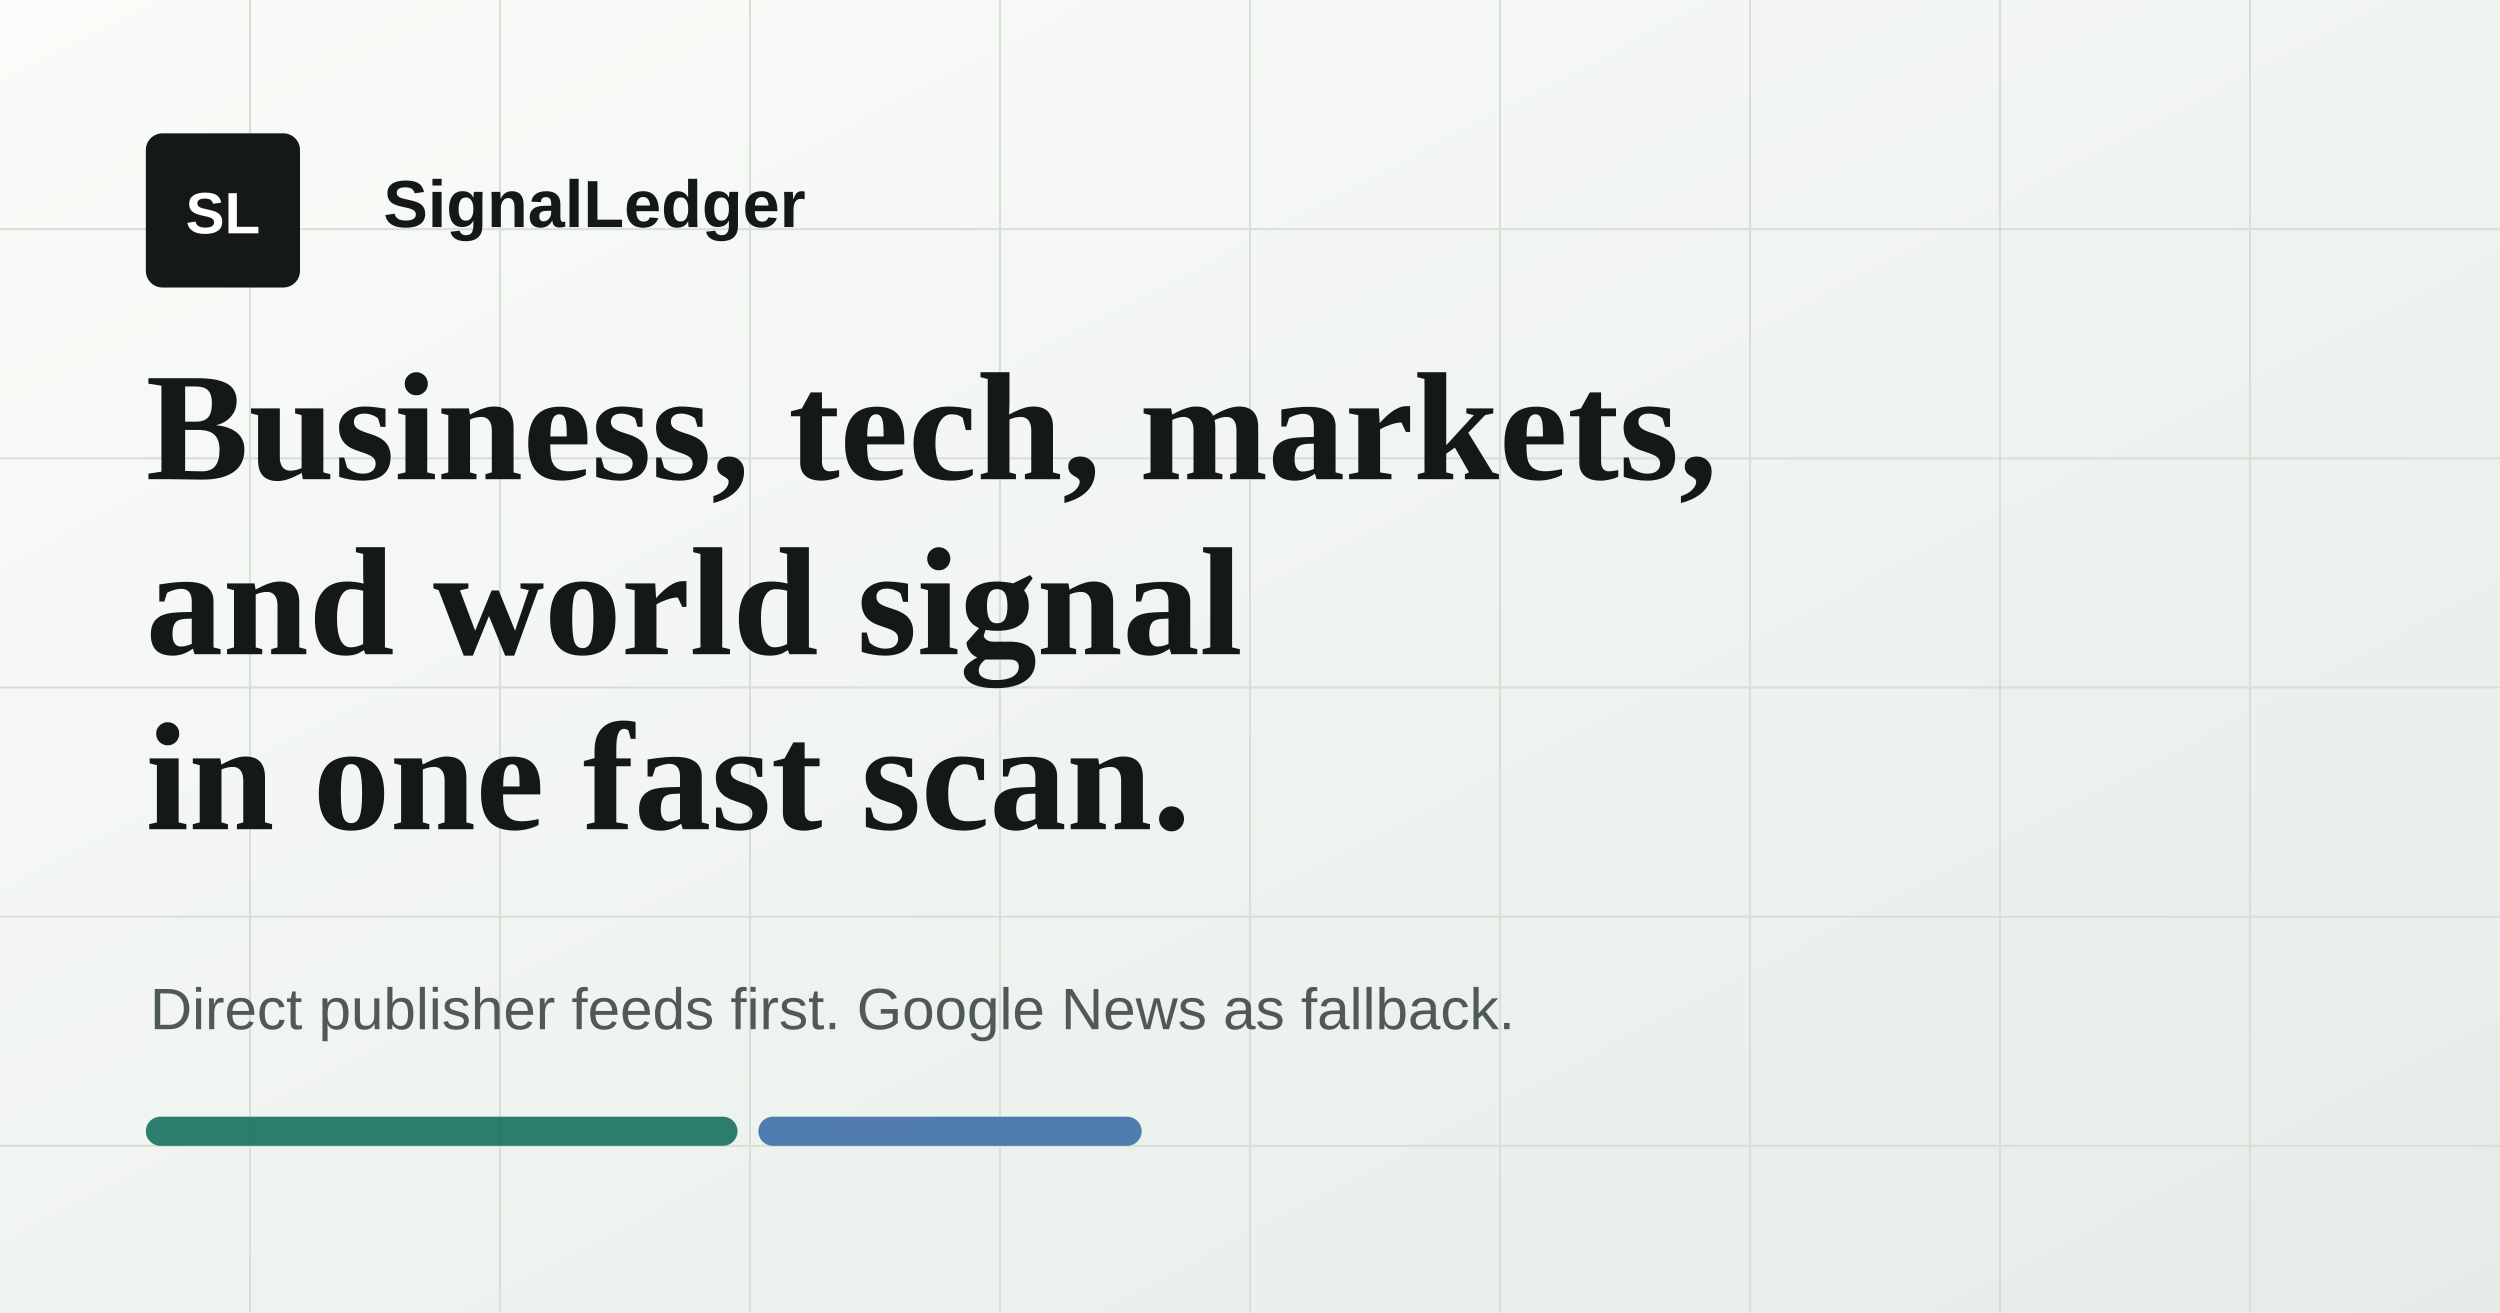
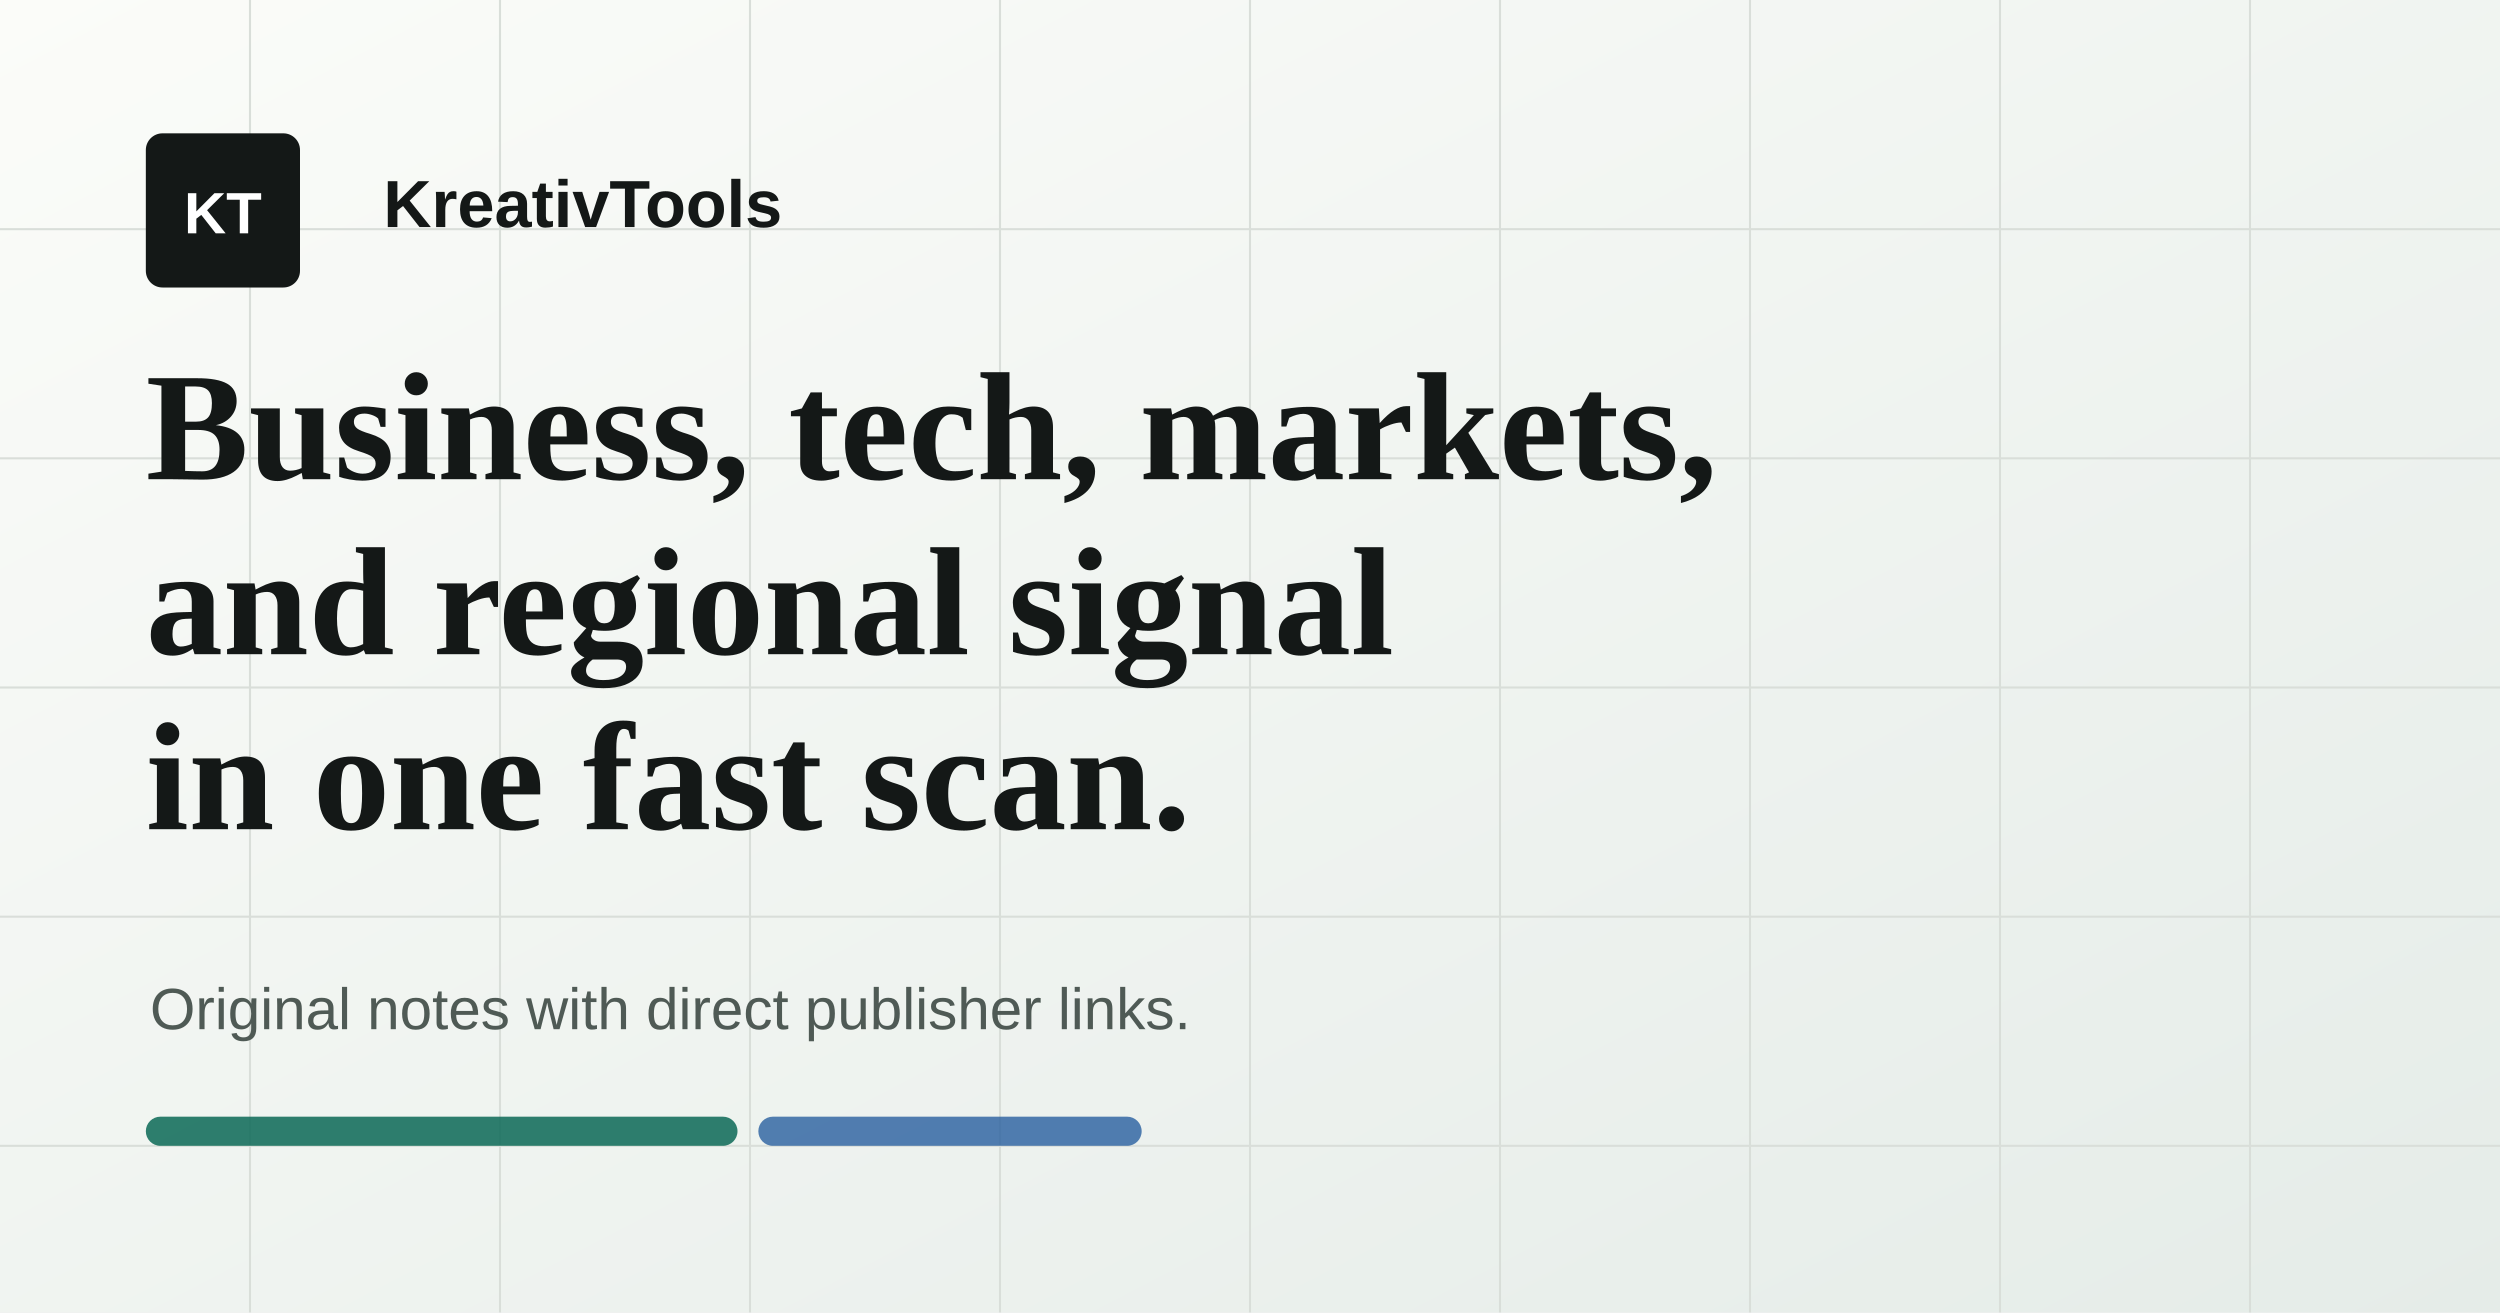
<svg xmlns="http://www.w3.org/2000/svg" width="1200" height="630" viewBox="0 0 1200 630" role="img" aria-labelledby="title desc">
  <defs>
    <linearGradient id="bg" x1="0" y1="0" x2="1" y2="1">
      <stop offset="0%" stop-color="#fbfcf9" />
      <stop offset="100%" stop-color="#e5ece8" />
    </linearGradient>
  </defs>
  <rect width="1200" height="630" fill="url(#bg)" />
  <g fill="none" stroke="#d9ded9" stroke-width="1">
    <path d="M0 110H1200" />
    <path d="M0 220H1200" />
    <path d="M0 330H1200" />
    <path d="M0 440H1200" />
    <path d="M0 550H1200" />
    <path d="M120 0V630" />
    <path d="M240 0V630" />
    <path d="M360 0V630" />
    <path d="M480 0V630" />
    <path d="M600 0V630" />
    <path d="M720 0V630" />
    <path d="M840 0V630" />
    <path d="M960 0V630" />
    <path d="M1080 0V630" />
  </g>
  <rect x="70" y="64" width="74" height="74" rx="8" fill="#141817" />
-   <text x="107" y="112" text-anchor="middle" font-family="Space Grotesk, Arial, sans-serif" font-size="28" font-weight="700" fill="#ffffff">SL</text>
-   <text x="184" y="109" font-family="Space Grotesk, Arial, sans-serif" font-size="32" font-weight="700" fill="#141817">SignalLedger</text>
+   <text x="107" y="112" text-anchor="middle" font-family="Space Grotesk, Arial, sans-serif" font-size="28" font-weight="700" fill="#ffffff">KT</text>
+   <text x="184" y="109" font-family="Space Grotesk, Arial, sans-serif" font-size="32" font-weight="700" fill="#141817">KreativTools</text>
  <text x="70" y="230" font-family="Source Serif 4, Georgia, serif" font-size="74" font-weight="700" fill="#141817">Business, tech, markets,</text>
-   <text x="70" y="314" font-family="Source Serif 4, Georgia, serif" font-size="74" font-weight="700" fill="#141817">and world signal</text>
+   <text x="70" y="314" font-family="Source Serif 4, Georgia, serif" font-size="74" font-weight="700" fill="#141817">and regional signal</text>
  <text x="70" y="398" font-family="Source Serif 4, Georgia, serif" font-size="74" font-weight="700" fill="#141817">in one fast scan.</text>
  <text x="72" y="494" font-family="Space Grotesk, Arial, sans-serif" font-size="28" font-weight="500" fill="#4f5a55">
-     Direct publisher feeds first. Google News as fallback.
+     Original notes with direct publisher links.
  </text>
  <rect x="70" y="536" width="284" height="14" rx="7" fill="#0e6b58" opacity="0.86" />
  <rect x="364" y="536" width="184" height="14" rx="7" fill="#285f9f" opacity="0.8" />
</svg>
